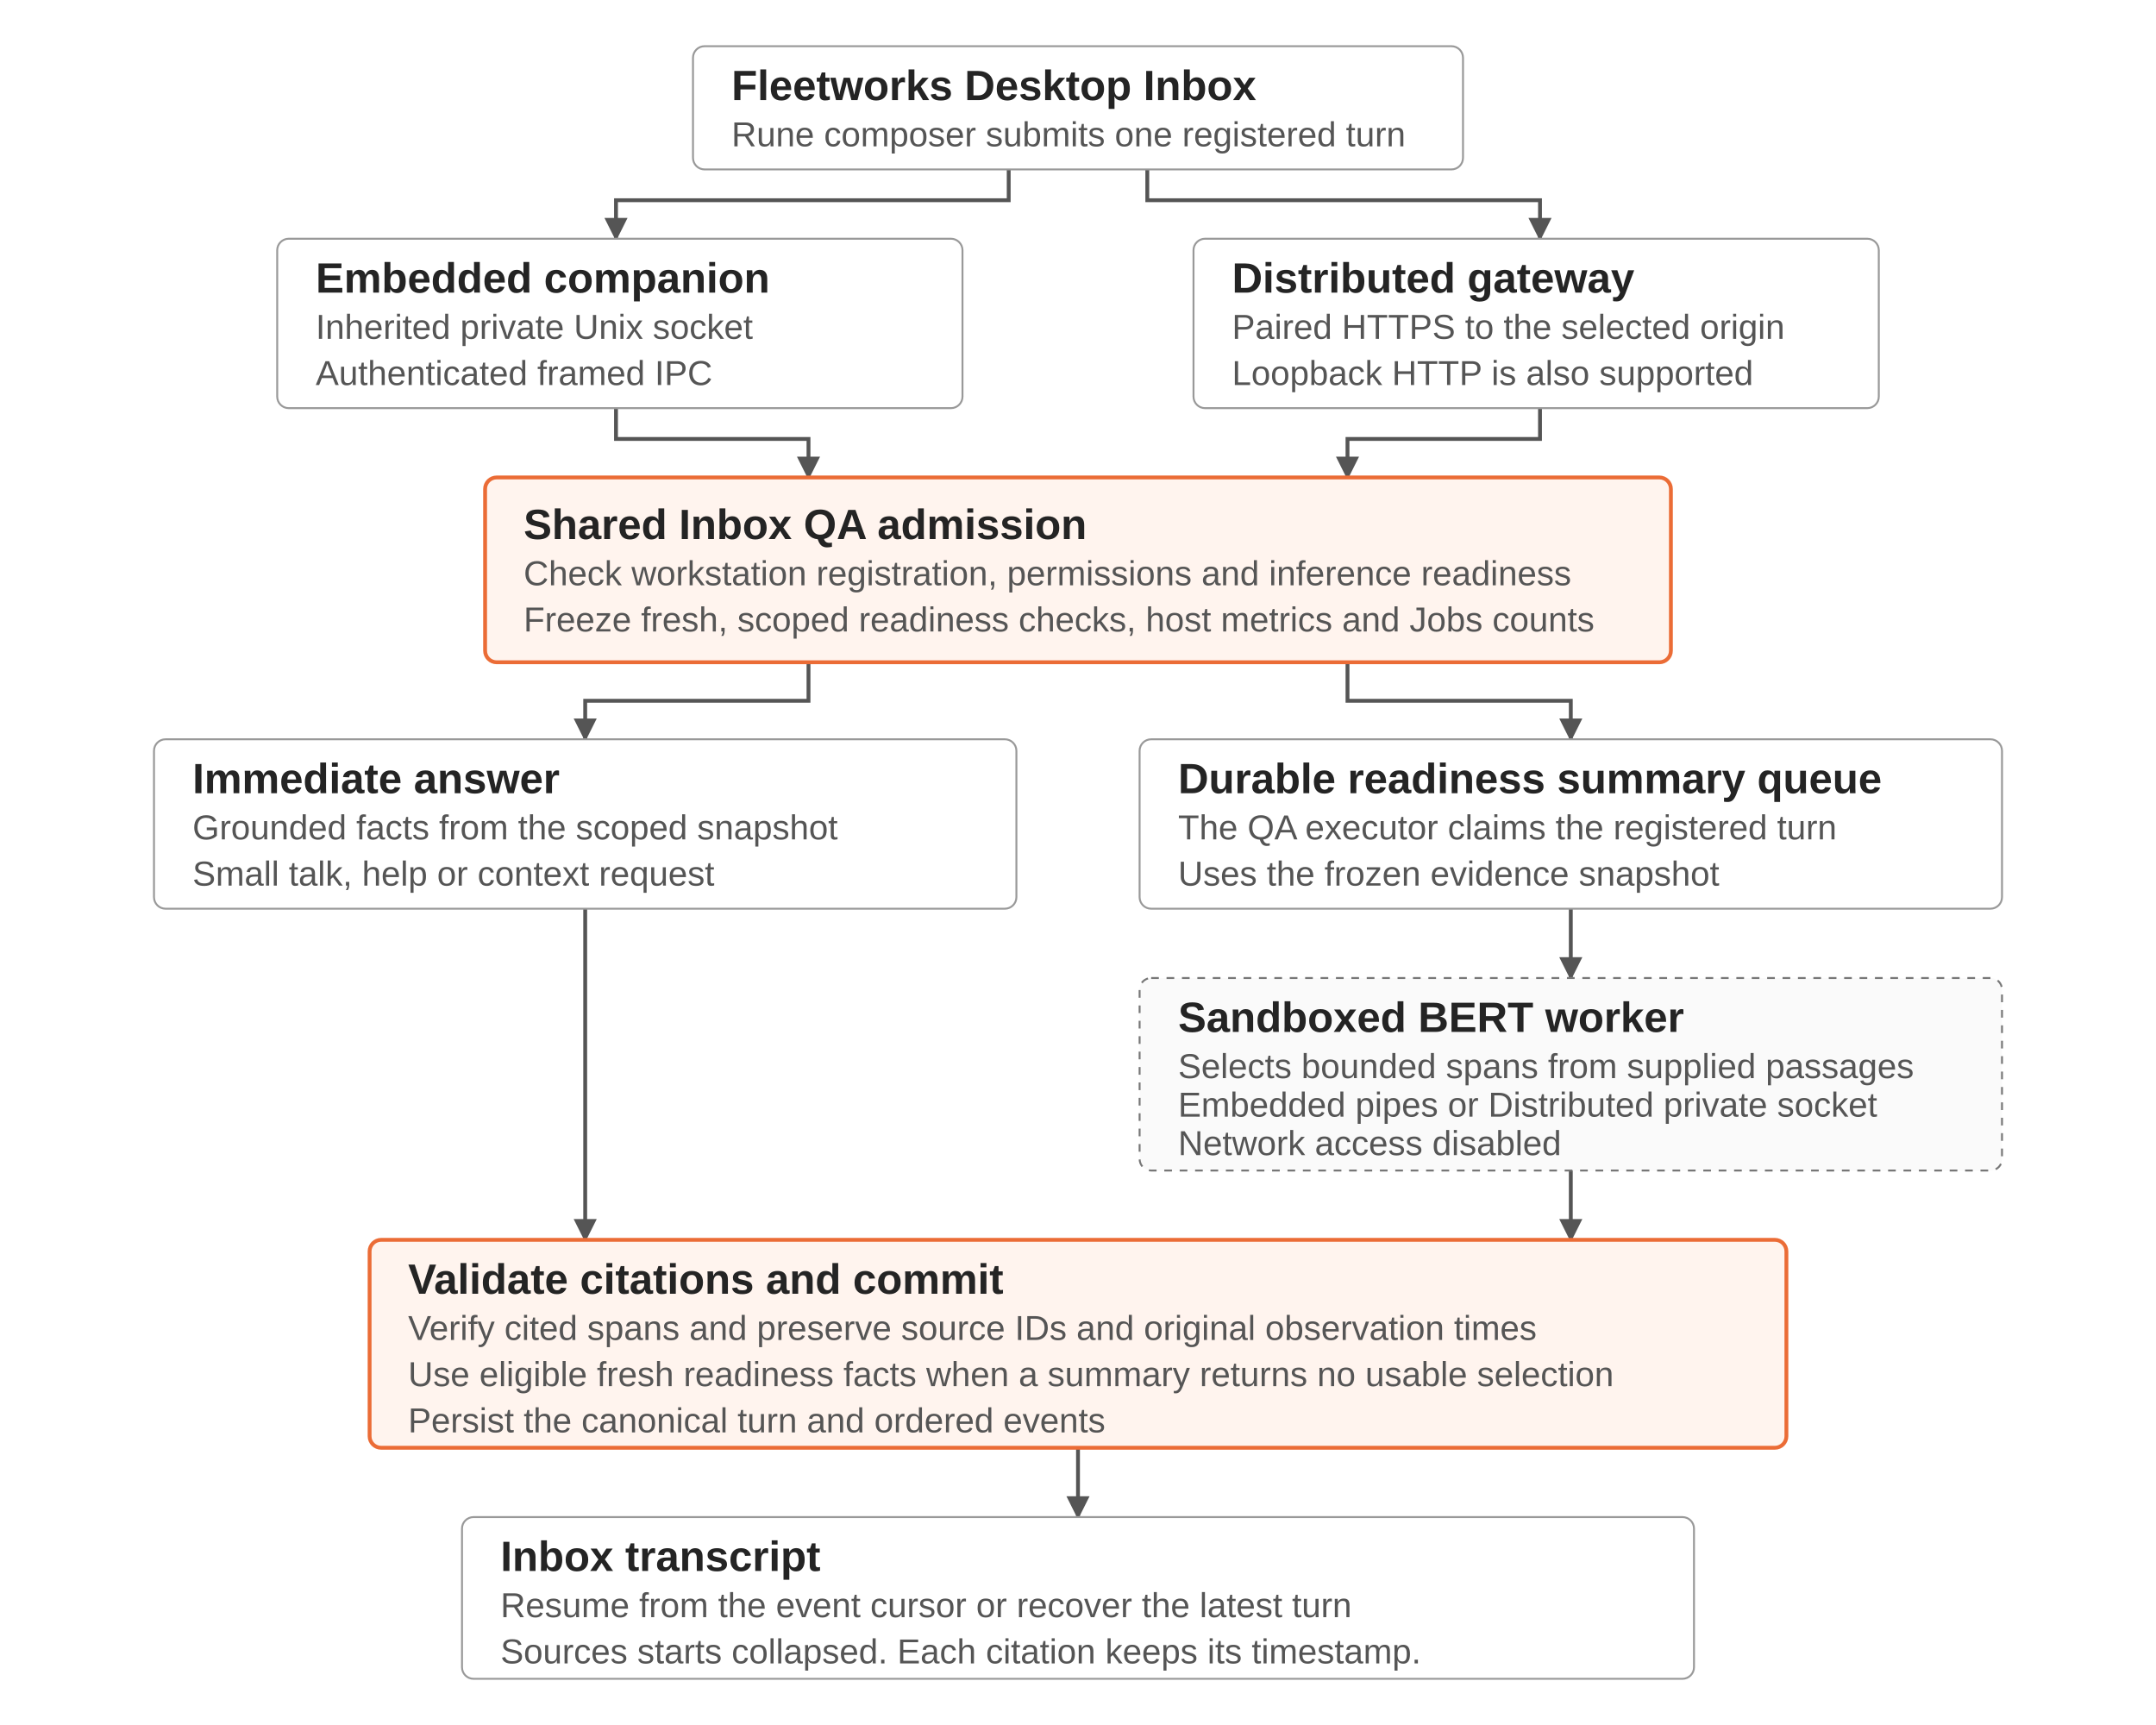
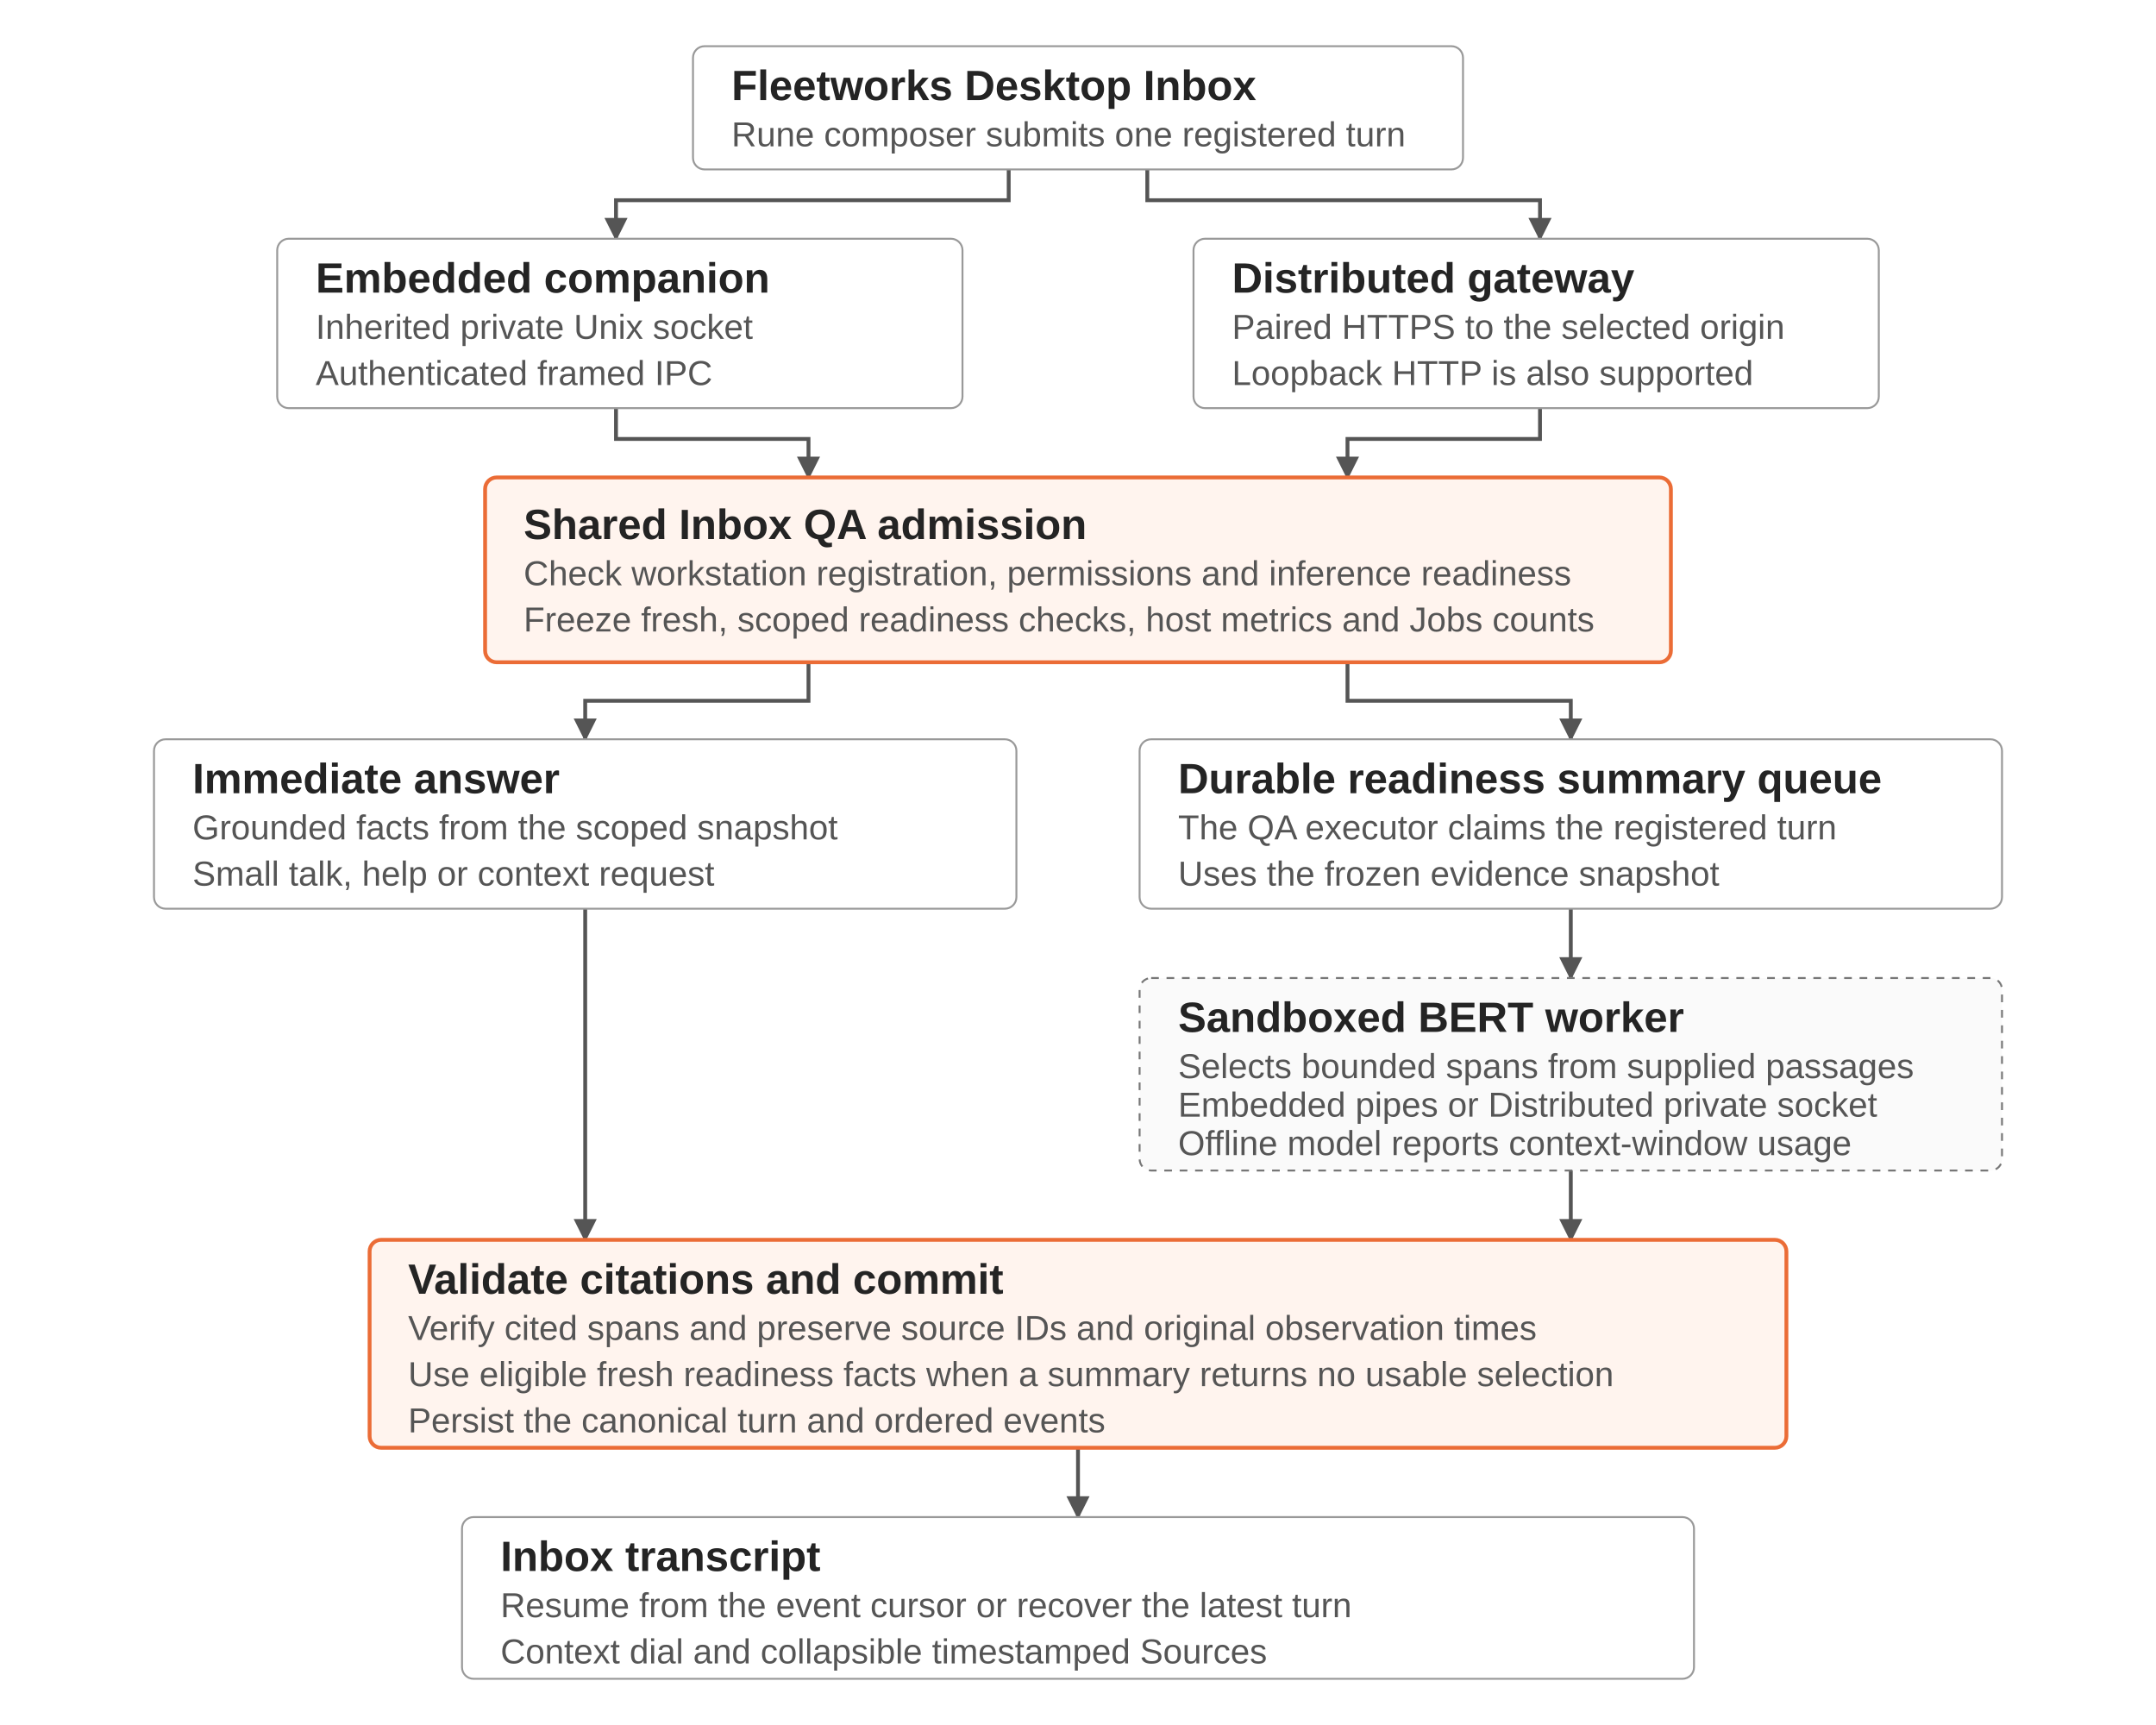
<svg xmlns="http://www.w3.org/2000/svg" viewBox="0 0 1120 896" role="img" aria-labelledby="inbox-prompt-flow-title inbox-prompt-flow-desc">
  <style>
    text{font-family:Geist,Arial,sans-serif;fill:#242424}
    .label{font-size:22px;font-weight:600}
    .note{font-size:18px;fill:#555}
    .node{fill:#fff;stroke:#999;stroke-width:1}
    .focus{fill:#fff4ee;stroke:#eb6c36;stroke-width:2}
    .isolated{fill:#fafafa;stroke:#777;stroke-width:1;stroke-dasharray:4 4}
    .wire{fill:none;stroke:#555;stroke-width:2;marker-end:url(#inbox-prompt-arrow)}
  </style>
  <defs>
    <marker id="inbox-prompt-arrow" viewBox="0 0 10 10" refX="9" refY="5" markerWidth="6" markerHeight="6" orient="auto">
      <path d="M 0 0 L 10 5 L 0 10 Z" fill="#555" />
    </marker>
  </defs>
  <rect width="1120" height="896" fill="#fff" />
  <g class="wire">
    <path d="M 524 88 V 104 H 320 V 124" />
    <path d="M 596 88 V 104 H 800 V 124" />
    <path d="M 320 212 V 228 H 420 V 248" />
    <path d="M 800 212 V 228 H 700 V 248" />
    <path d="M 420 344 V 364 H 304 V 384" />
    <path d="M 700 344 V 364 H 816 V 384" />
    <path d="M 304 472 V 644" />
    <path d="M 816 472 V 508" />
    <path d="M 816 608 V 644" />
    <path d="M 560 752 V 788" />
  </g>
  <g data-card="true">
    <rect x="360" y="24" width="400" height="64" rx="6" class="node" />
    <text x="380" y="52" class="label">Fleetworks Desktop Inbox</text>
    <text x="380" y="76" class="note">Rune composer submits one registered turn</text>
  </g>
  <g data-card="true">
    <rect x="144" y="124" width="356" height="88" rx="6" class="node" />
    <text x="164" y="152" class="label">Embedded companion</text>
    <text x="164" y="176" class="note">Inherited private Unix socket</text>
    <text x="164" y="200" class="note">Authenticated framed IPC</text>
  </g>
  <g data-card="true">
    <rect x="620" y="124" width="356" height="88" rx="6" class="node" />
    <text x="640" y="152" class="label">Distributed gateway</text>
    <text x="640" y="176" class="note">Paired HTTPS to the selected origin</text>
    <text x="640" y="200" class="note">Loopback HTTP is also supported</text>
  </g>
  <g data-card="true">
    <rect x="252" y="248" width="616" height="96" rx="6" class="focus" />
    <text x="272" y="280" class="label">Shared Inbox QA admission</text>
    <text x="272" y="304" class="note">Check workstation registration, permissions and inference readiness</text>
    <text x="272" y="328" class="note">Freeze fresh, scoped readiness checks, host metrics and Jobs counts</text>
  </g>
  <g data-card="true">
    <rect x="80" y="384" width="448" height="88" rx="6" class="node" />
    <text x="100" y="412" class="label">Immediate answer</text>
    <text x="100" y="436" class="note">Grounded facts from the scoped snapshot</text>
    <text x="100" y="460" class="note">Small talk, help or context request</text>
  </g>
  <g data-card="true">
    <rect x="592" y="384" width="448" height="88" rx="6" class="node" />
    <text x="612" y="412" class="label">Durable readiness summary queue</text>
    <text x="612" y="436" class="note">The QA executor claims the registered turn</text>
    <text x="612" y="460" class="note">Uses the frozen evidence snapshot</text>
  </g>
  <g data-card="true">
    <rect x="592" y="508" width="448" height="100" rx="6" class="isolated" />
    <text x="612" y="536" class="label">Sandboxed BERT worker</text>
    <text x="612" y="560" class="note">Selects bounded spans from supplied passages</text>
    <text x="612" y="580" class="note">Embedded pipes or Distributed private socket</text>
-     <text x="612" y="600" class="note">Network access disabled</text>
+     <text x="612" y="600" class="note">Offline model reports context-window usage</text>
  </g>
  <g data-card="true">
    <rect x="192" y="644" width="736" height="108" rx="6" class="focus" />
    <text x="212" y="672" class="label">Validate citations and commit</text>
    <text x="212" y="696" class="note">Verify cited spans and preserve source IDs and original observation times</text>
    <text x="212" y="720" class="note">Use eligible fresh readiness facts when a summary returns no usable selection</text>
    <text x="212" y="744" class="note">Persist the canonical turn and ordered events</text>
  </g>
  <g data-card="true">
    <rect x="240" y="788" width="640" height="84" rx="6" class="node" />
    <text x="260" y="816" class="label">Inbox transcript</text>
    <text x="260" y="840" class="note">Resume from the event cursor or recover the latest turn</text>
-     <text x="260" y="864" class="note">Sources starts collapsed. Each citation keeps its timestamp.</text>
+     <text x="260" y="864" class="note">Context dial and collapsible timestamped Sources</text>
  </g>
</svg>
